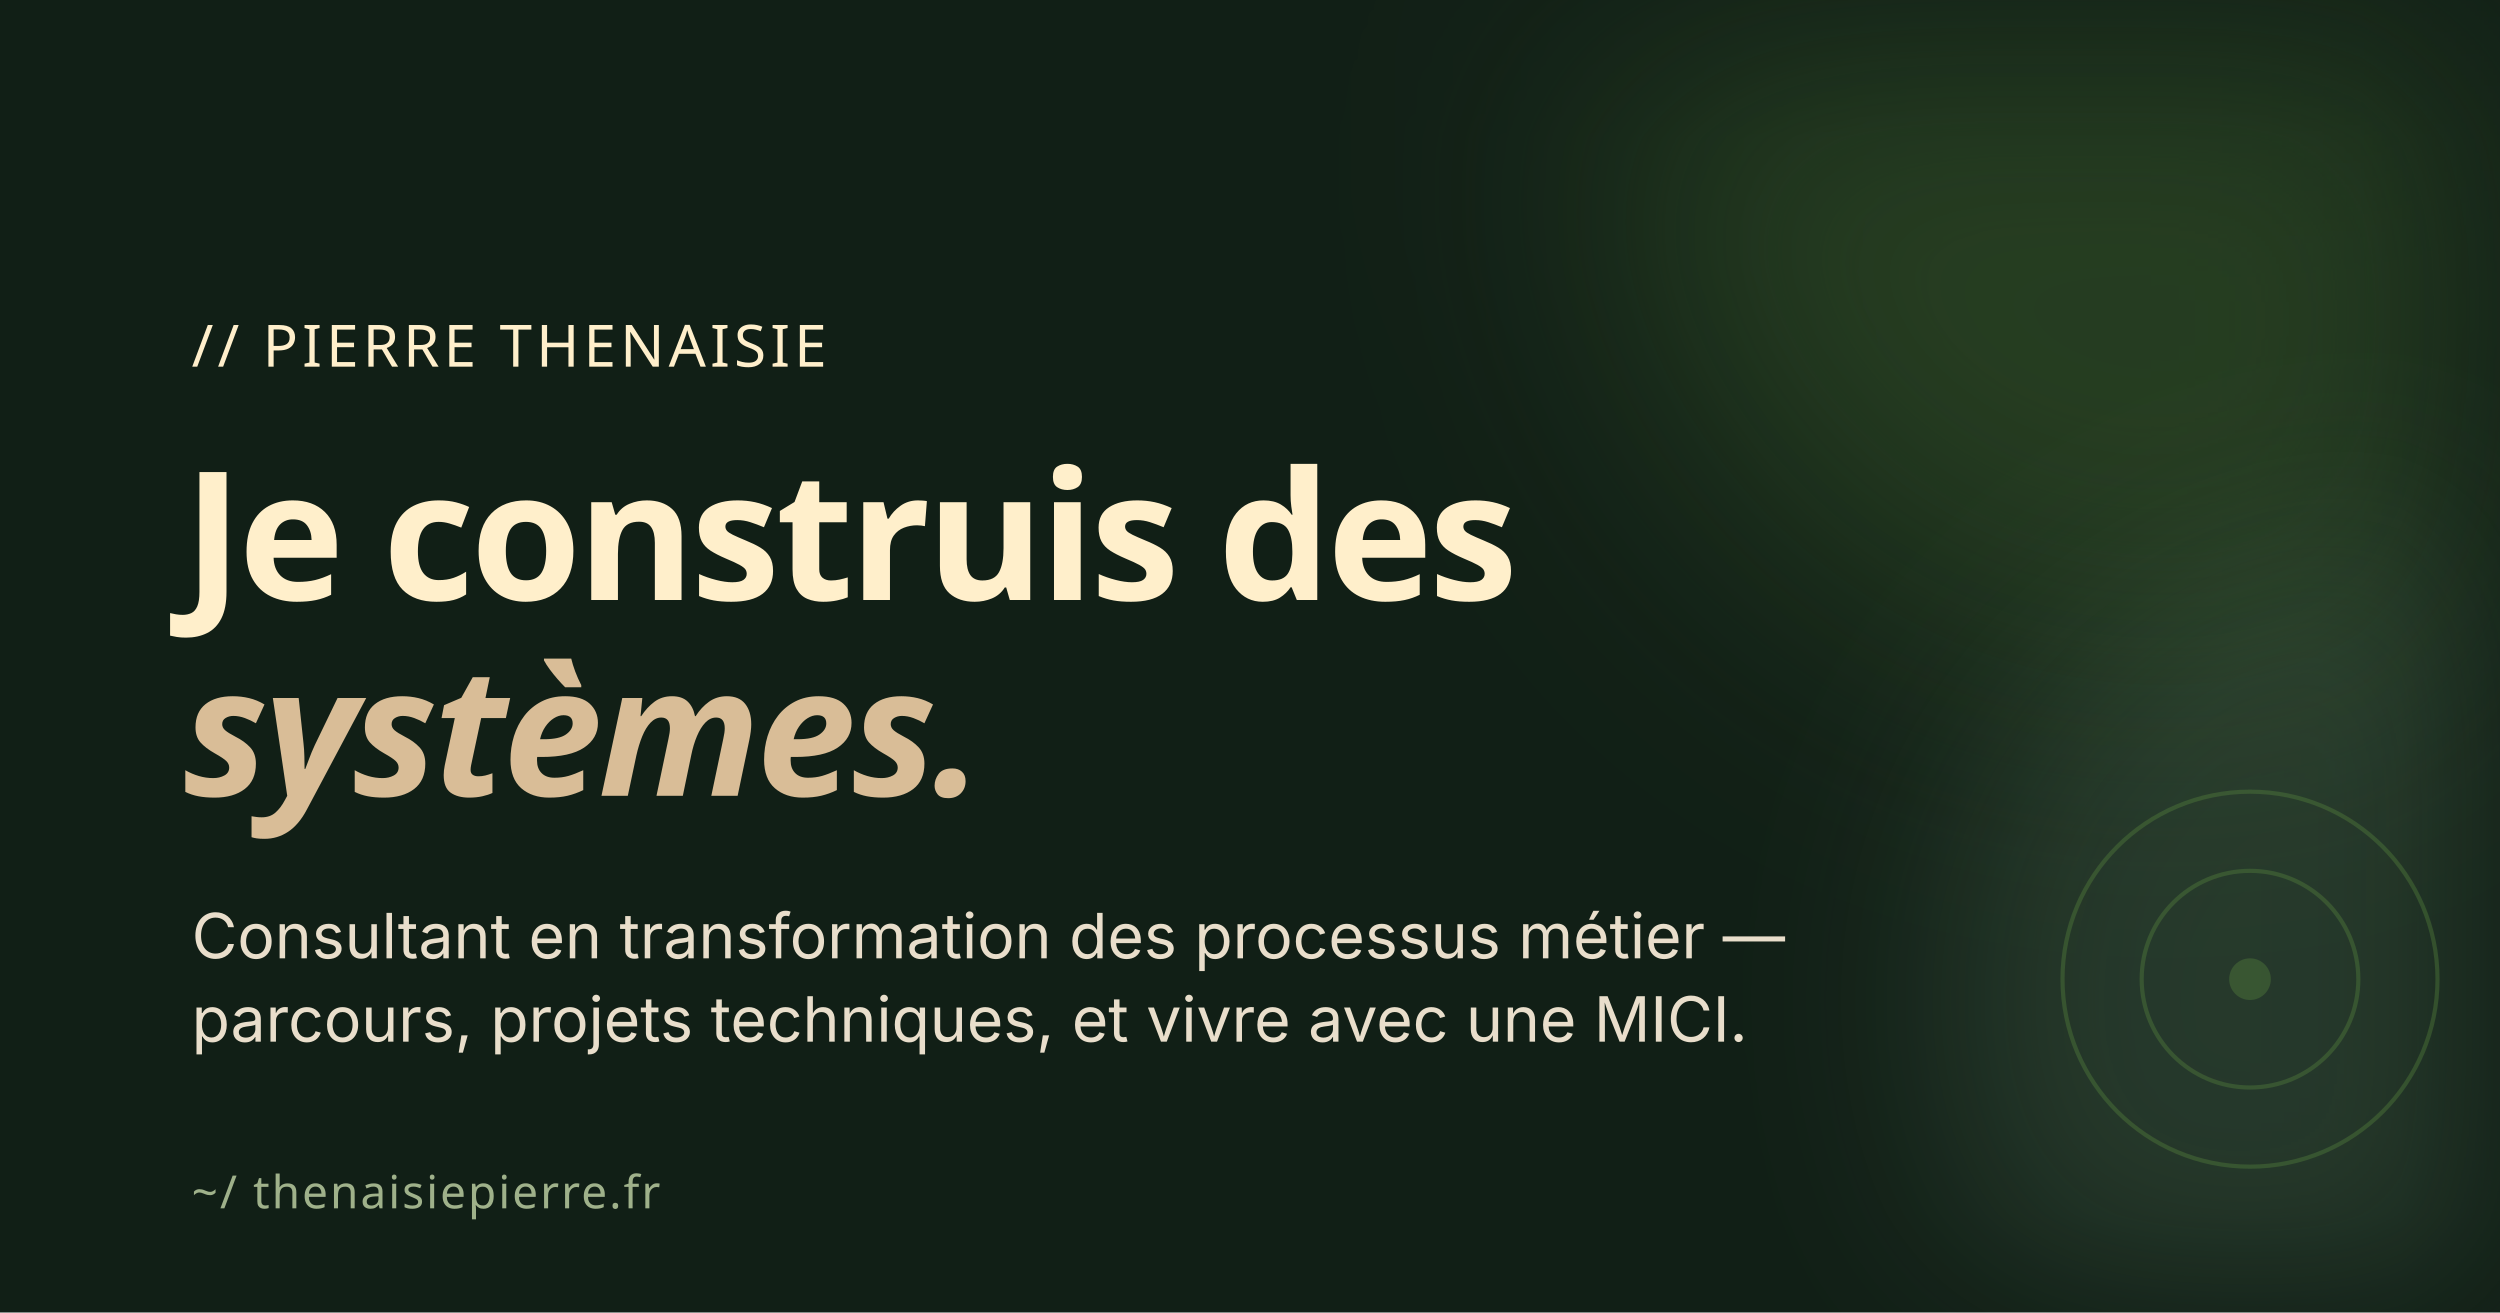
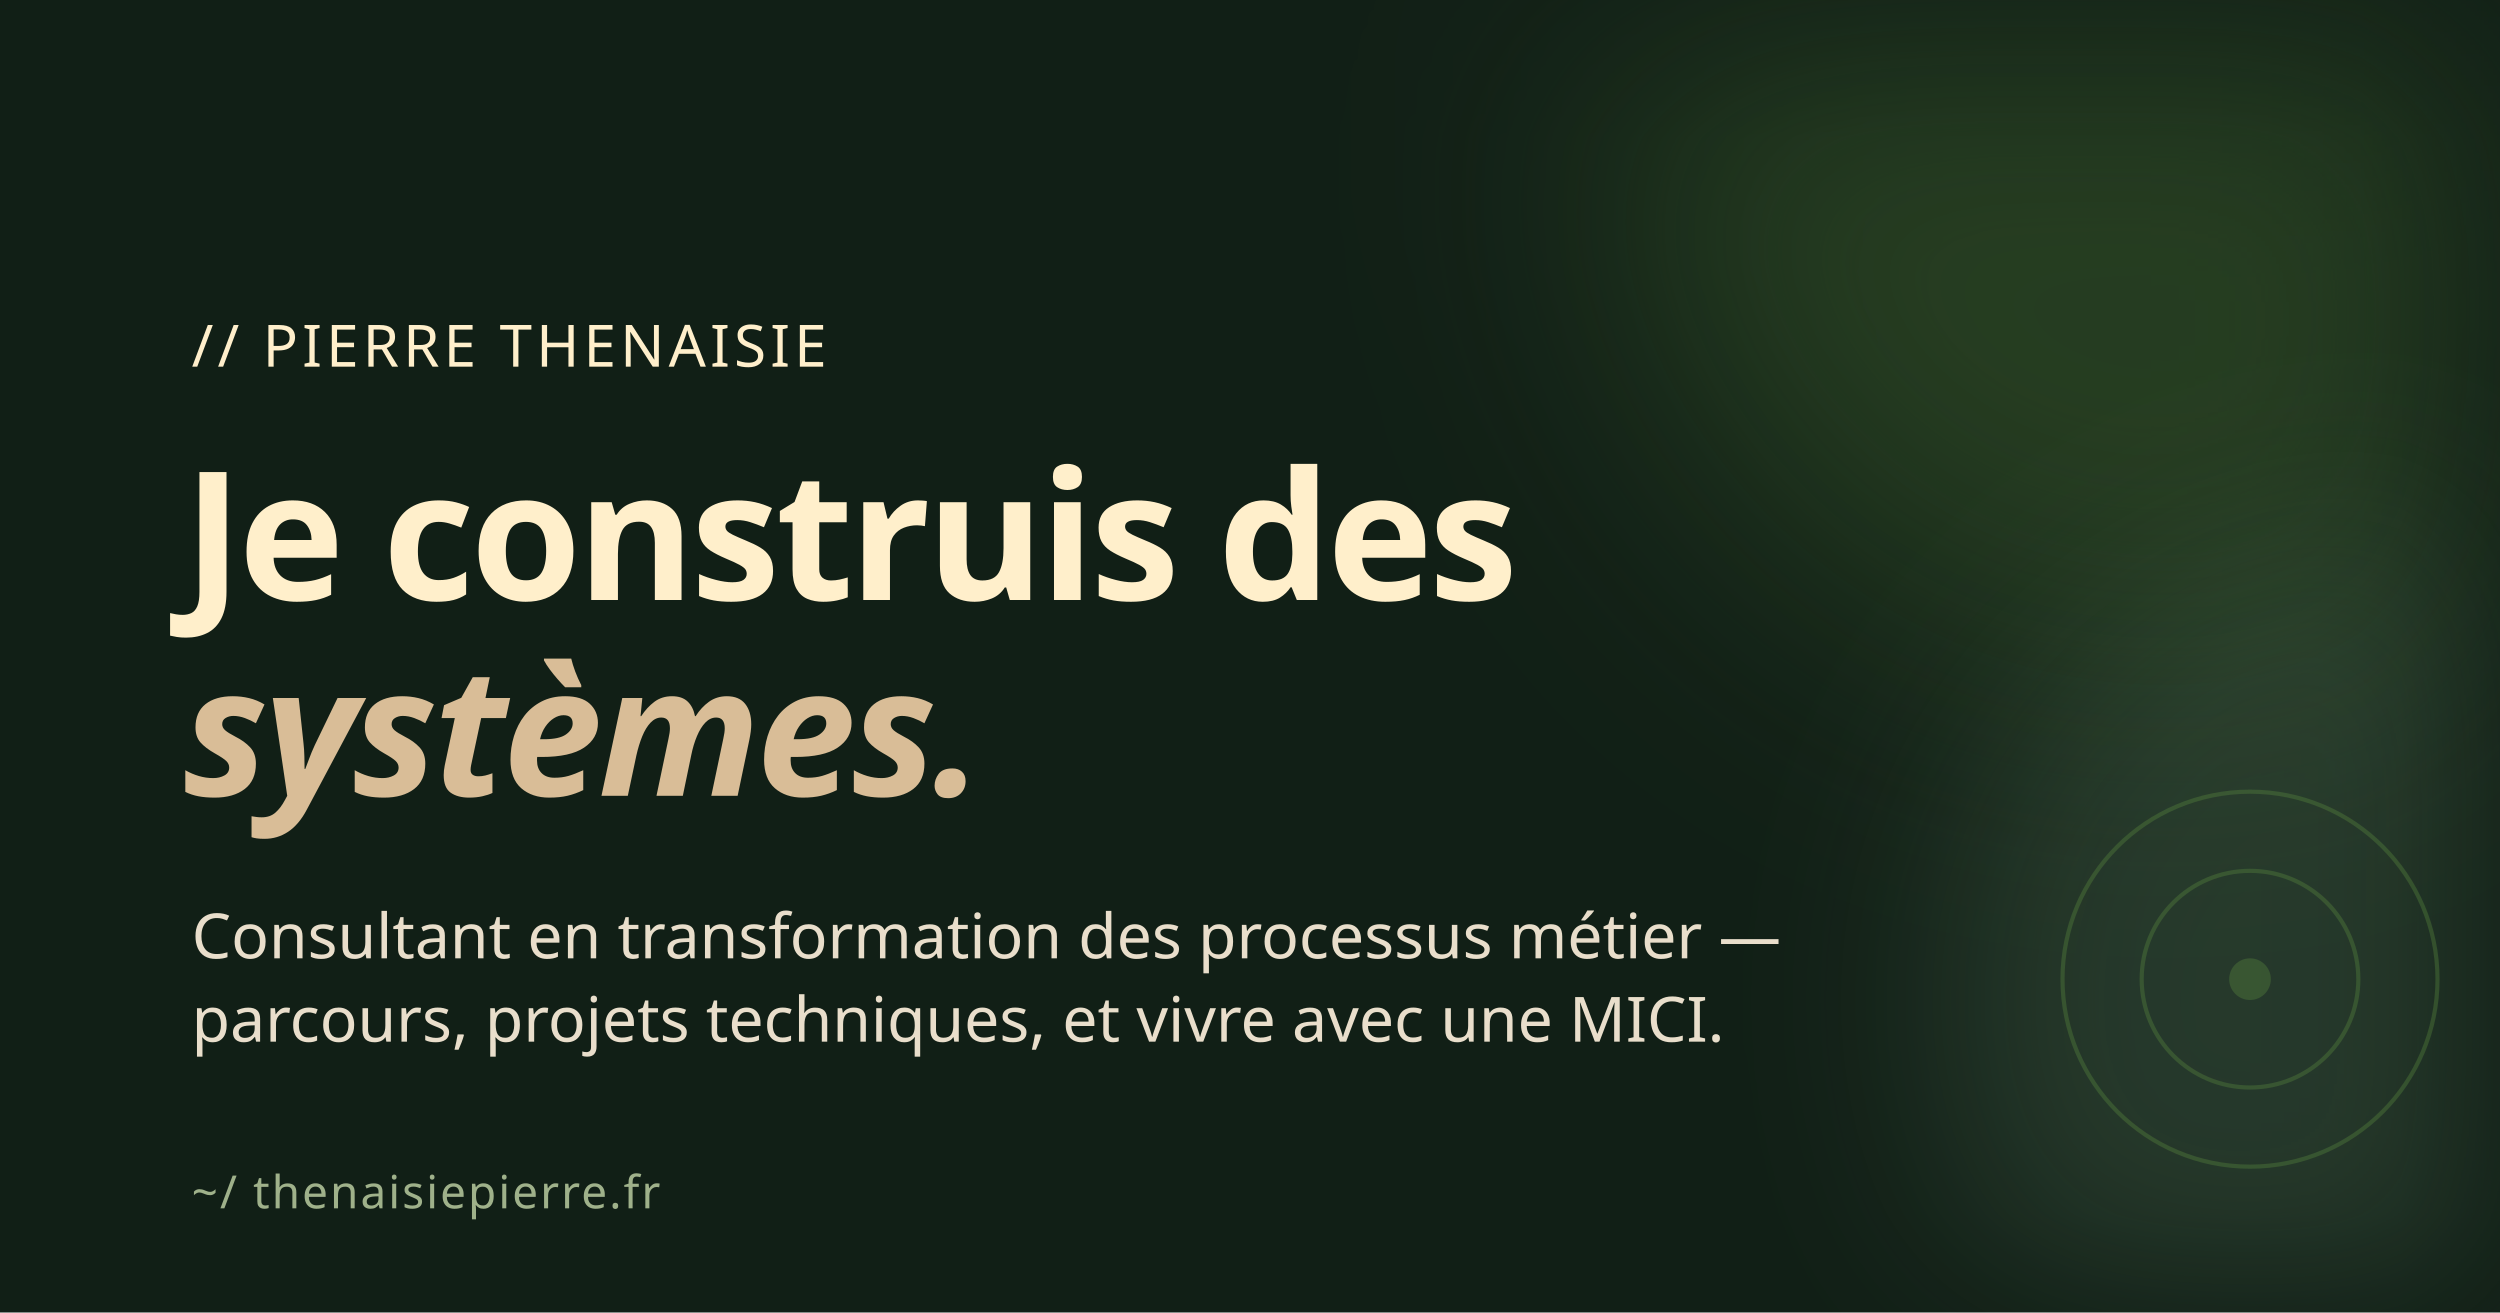
<svg xmlns="http://www.w3.org/2000/svg" viewBox="0 0 1200 630">
  <defs>
    <filter id="blur1" x="-50%" y="-50%" width="200%" height="200%">
      <feGaussianBlur stdDeviation="70" />
    </filter>
    <filter id="blur2" x="-50%" y="-50%" width="200%" height="200%">
      <feGaussianBlur stdDeviation="50" />
    </filter>
  </defs>
  <rect width="1200" height="630" fill="#111f16" />
  <circle cx="1040" cy="60" r="260" fill="#5b8c3e" opacity="0.28" filter="url(#blur1)" />
  <circle cx="1150" cy="480" r="220" fill="#96c39b" opacity="0.16" filter="url(#blur2)" />
  <g transform="translate(1080,470)" opacity="0.35" fill="none" stroke="#5b8c3e" stroke-width="2">
    <circle r="90" />
    <circle r="52" />
    <circle r="10" fill="#5b8c3e" stroke="none" />
  </g>
  <text x="92" y="176" font-family="IBM Plex Mono Medium" font-size="28" letter-spacing="2" fill="#ffefcb">// PIERRE THENAISIE</text>
-   <text x="88" y="288" font-family="Fraunces" font-weight="700" font-size="86" letter-spacing="-2" fill="#ffefcb">Je construis des</text>
-   <text x="88" y="382" font-family="Fraunces" font-weight="700" font-style="italic" font-size="86" letter-spacing="-2" fill="#d9bd97">systèmes.</text>
-   <text x="92" y="460" font-family="Inter" font-weight="400" font-size="30" fill="#e9decb">Consultant en transformation des processus métier —</text>
-   <text x="92" y="500" font-family="Inter" font-weight="400" font-size="30" fill="#e9decb">parcours, projets techniques, et vivre avec une MICI.</text>
+   <text x="88" y="288" font-family="Petrona" font-weight="700" font-size="86" letter-spacing="-2" fill="#ffefcb">Je construis des</text>
+   <text x="88" y="382" font-family="Petrona" font-weight="700" font-style="italic" font-size="86" letter-spacing="-2" fill="#d9bd97">systèmes.</text>
+   <text x="92" y="460" font-family="Karla" font-weight="400" font-size="30" fill="#e9decb">Consultant en transformation des processus métier —</text>
+   <text x="92" y="500" font-family="Karla" font-weight="400" font-size="30" fill="#e9decb">parcours, projets techniques, et vivre avec une MICI.</text>
  <text x="92" y="580" font-family="IBM Plex Mono" font-size="22" letter-spacing="1" fill="#c3d6a8" opacity="0.8">~/ thenaisiepierre.fr</text>
</svg>
